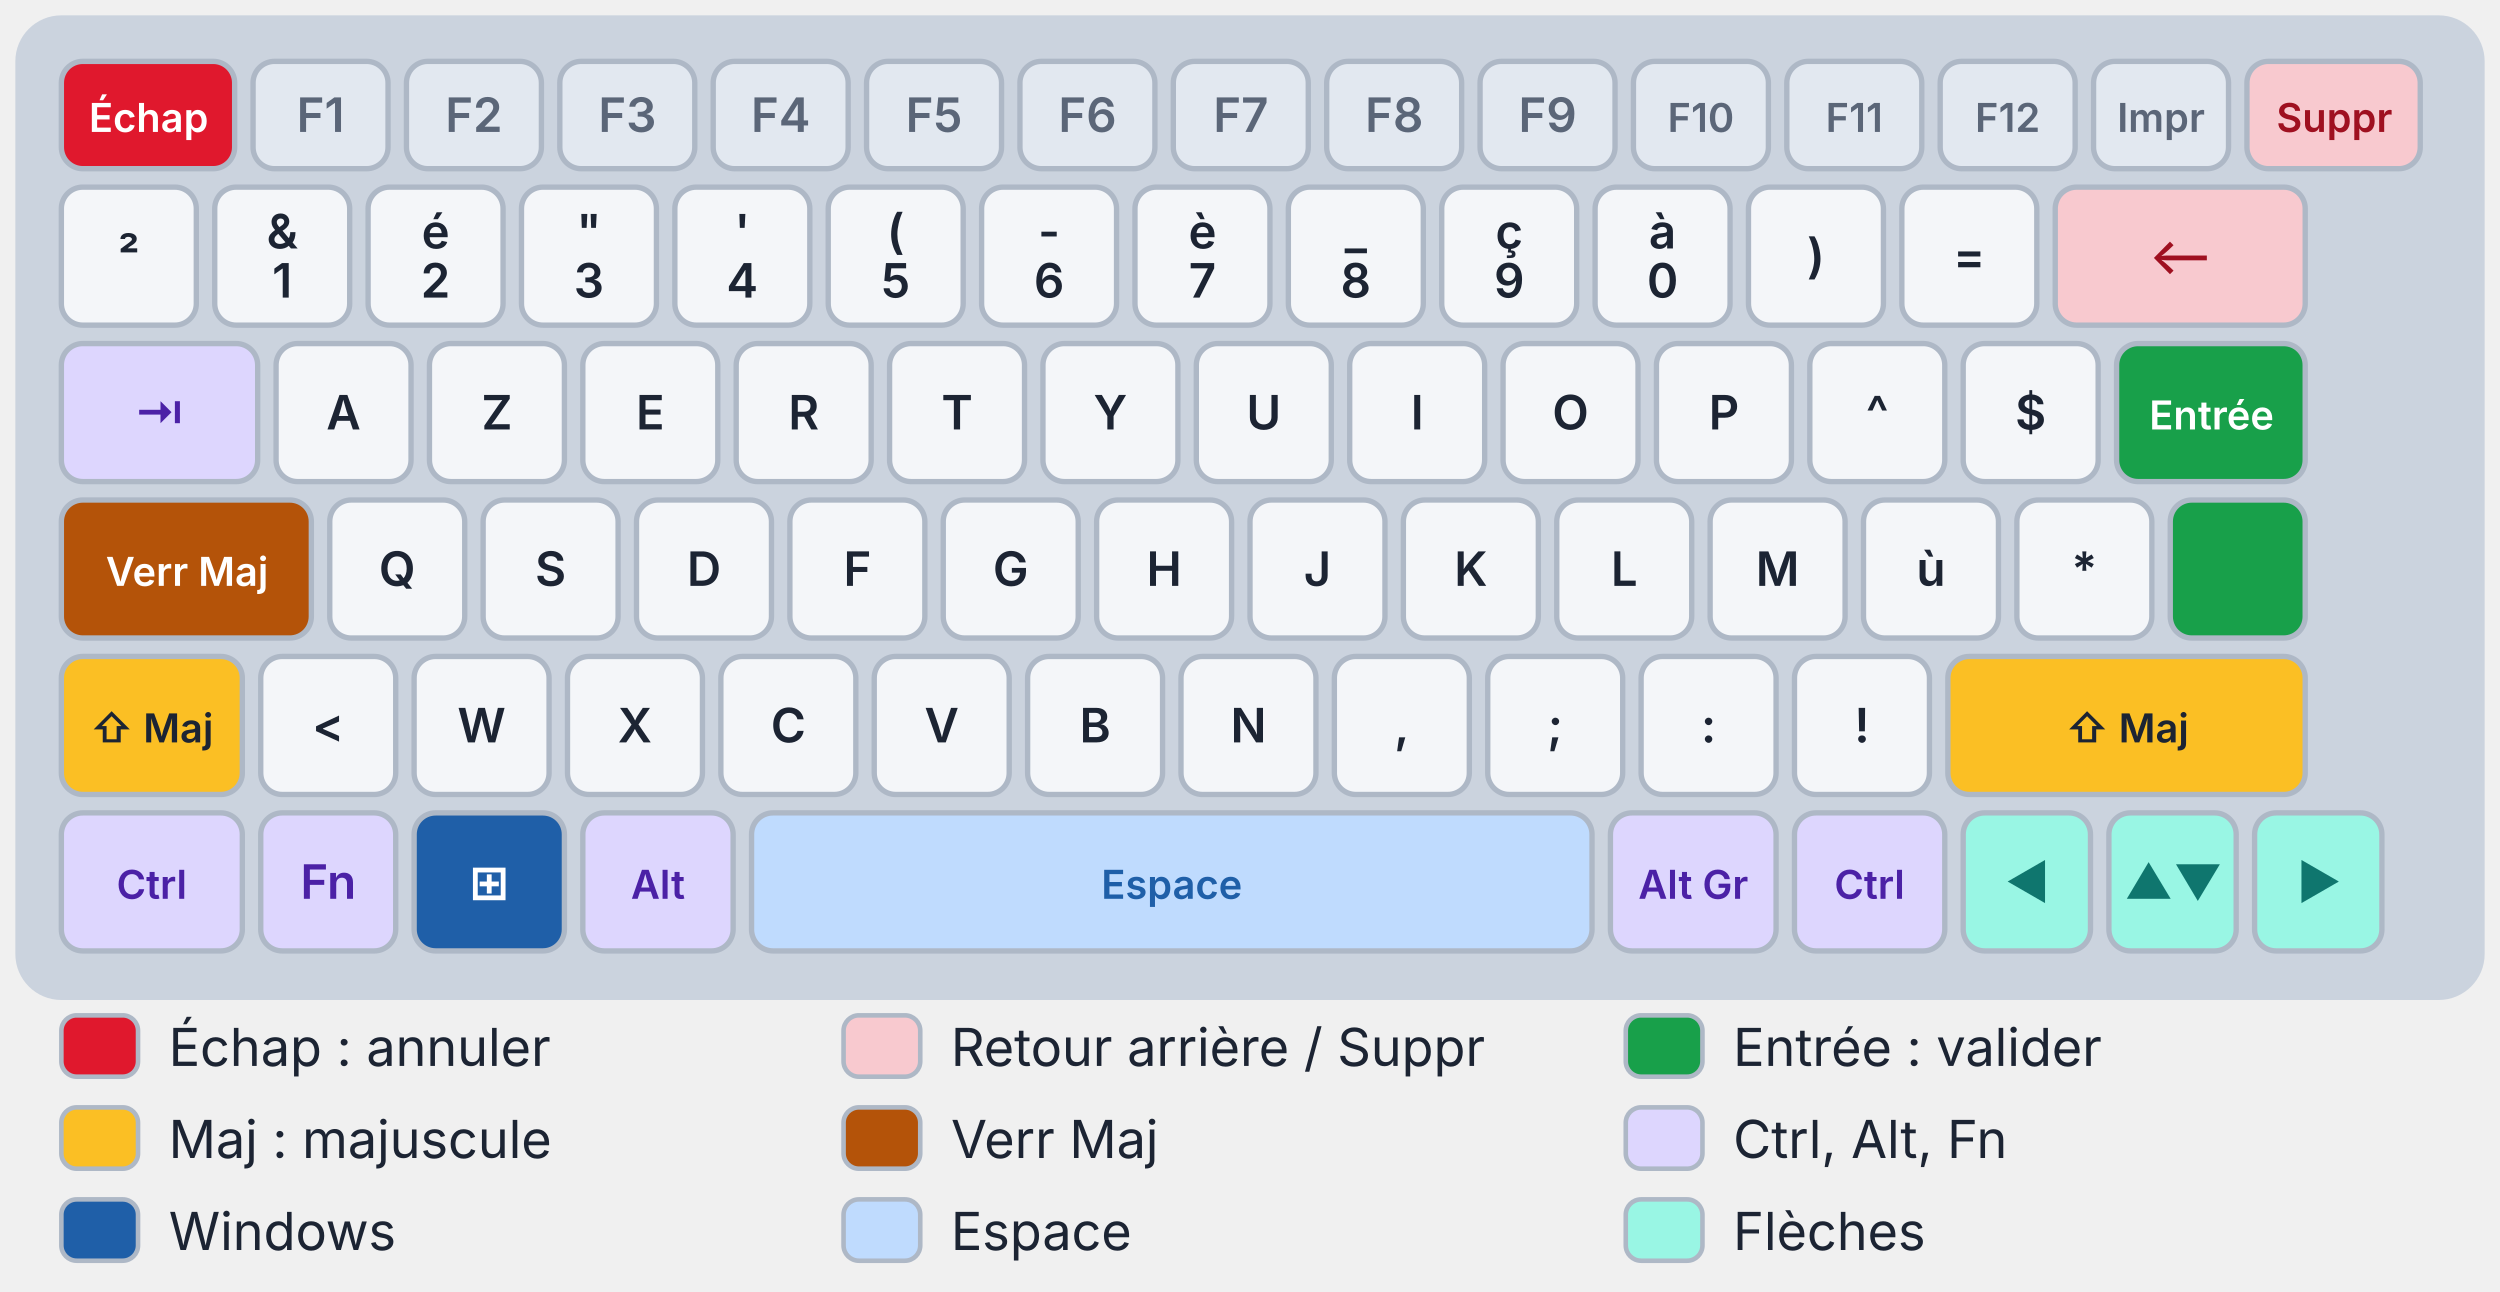
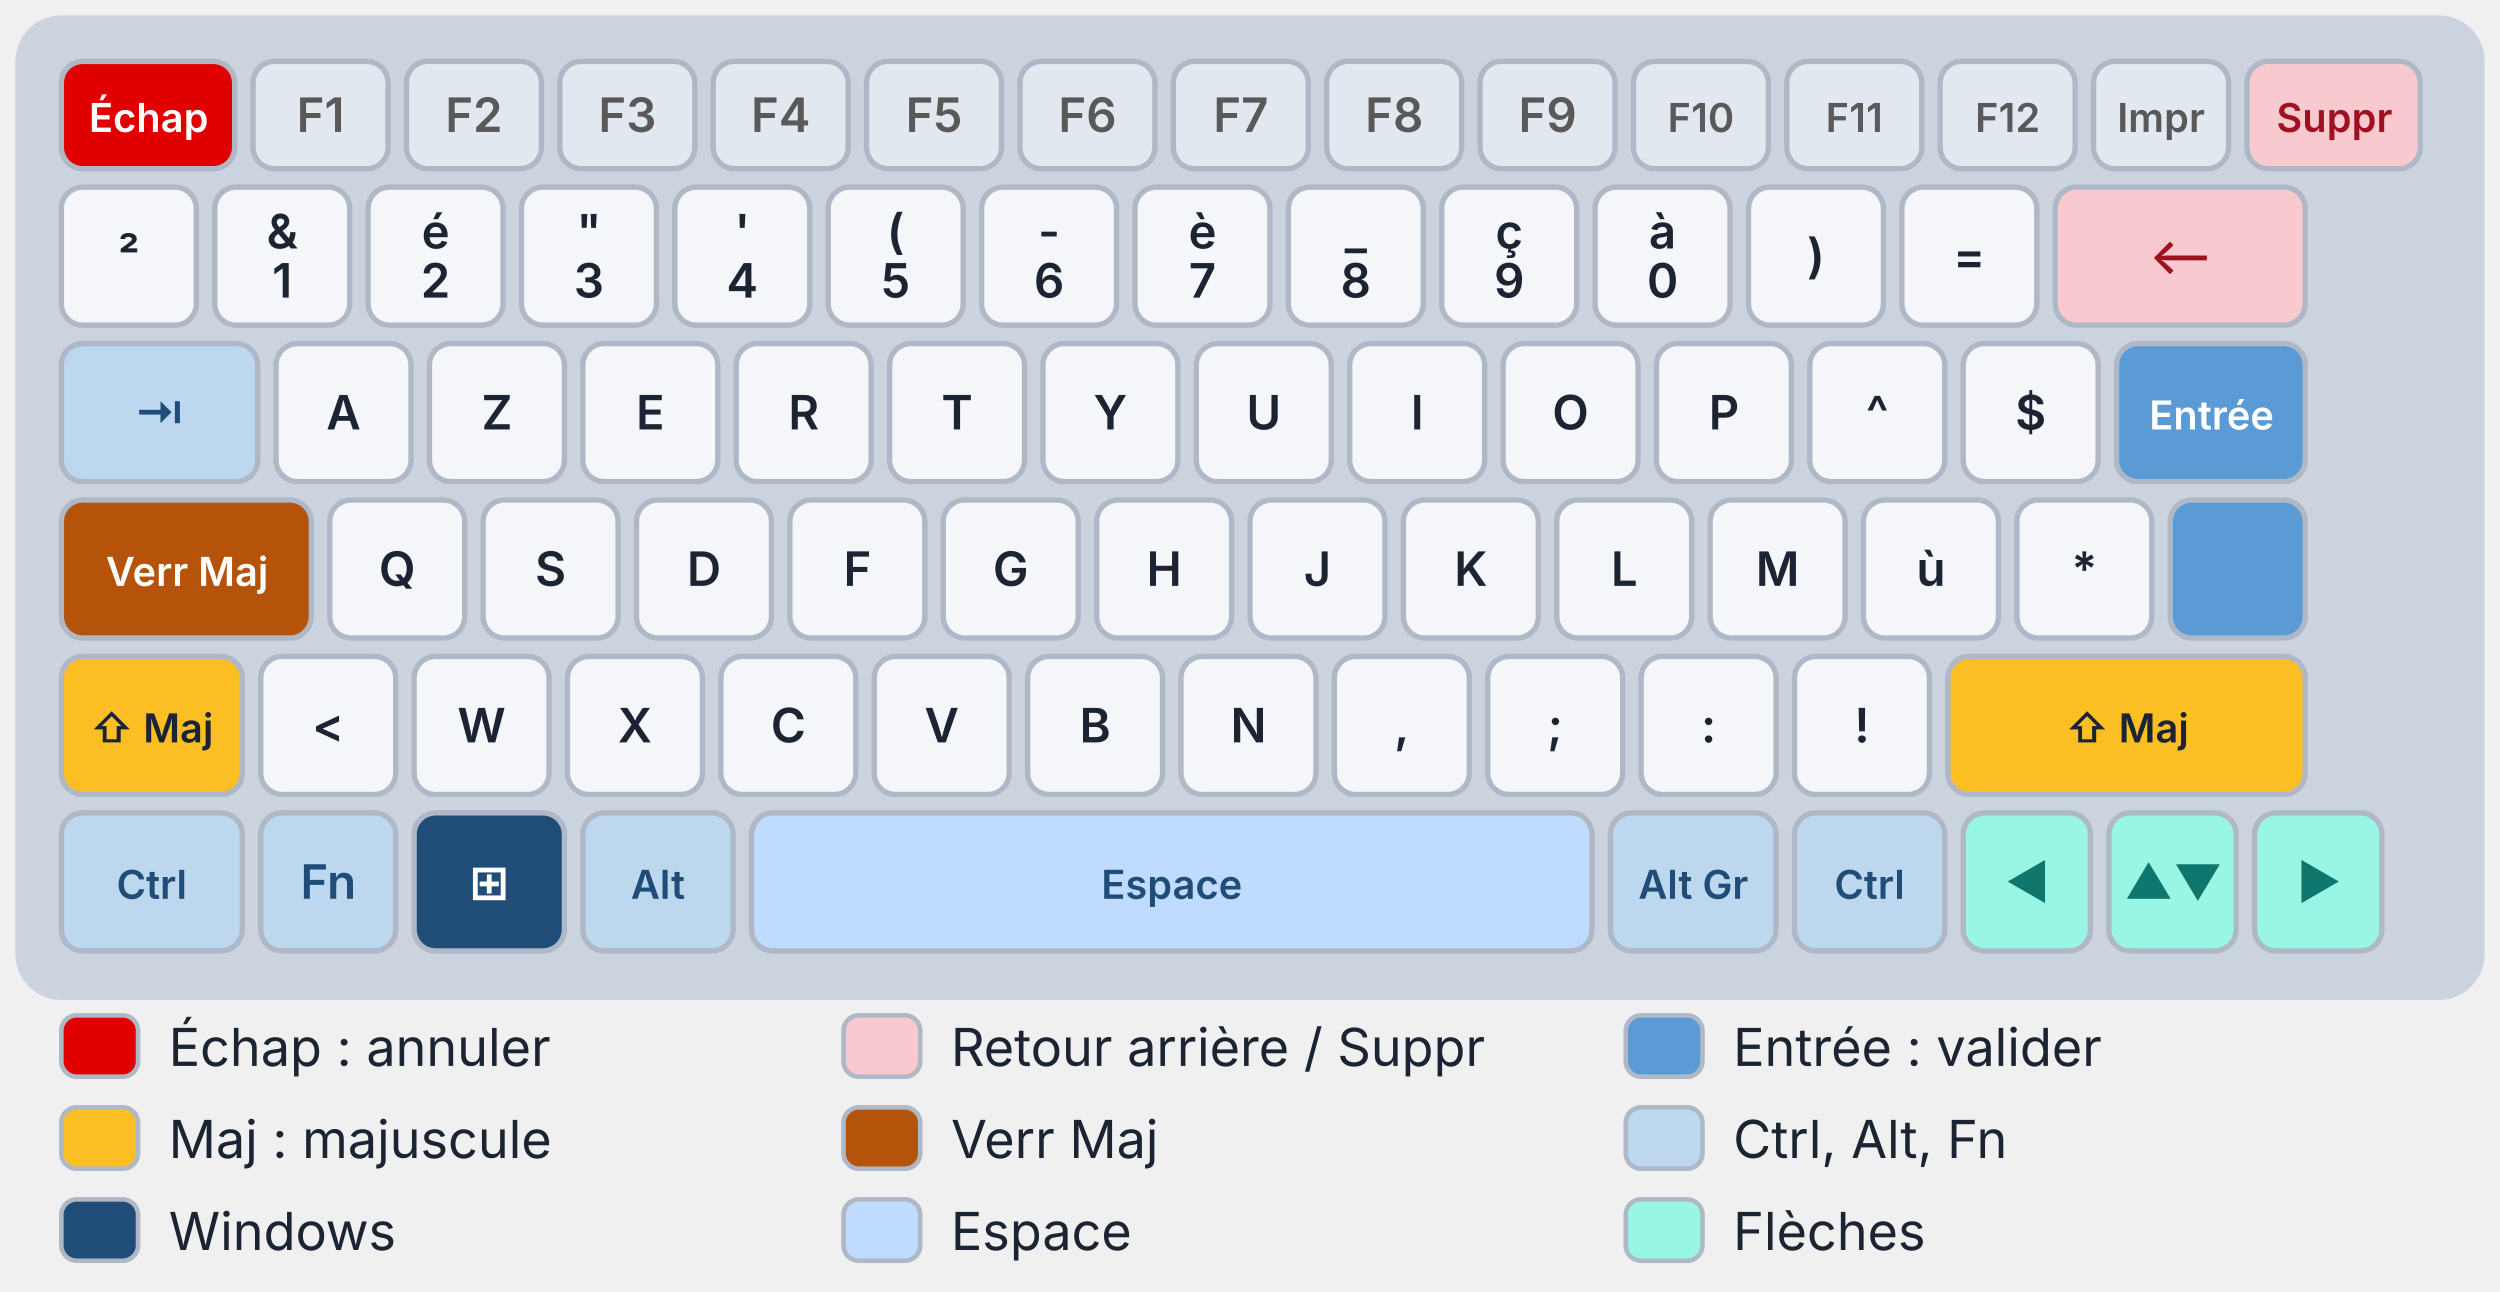
<svg xmlns="http://www.w3.org/2000/svg" viewBox="0 0 163.0 84.2" width="100%" font-family="Inter, sans-serif">
  <rect x="1" y="1" width="161.0" height="64.2" rx="3" fill="#CBD3DE" />
-   <rect x="4.0" y="4" width="11.3" height="7" rx="1.4" fill="#E0182D" stroke="#AEB8C6" stroke-width=".35" />
+   <rect x="4.0" y="4" width="11.3" height="7" rx="1.4" fill="#E00000" stroke="#AEB8C6" stroke-width=".35" />
  <text x="9.7" y="8.6" font-size="2.6" text-anchor="middle" fill="#fff" font-weight="600">Échap</text>
  <rect x="16.5" y="4" width="8.8" height="7" rx="1.4" fill="#E2E8F0" stroke="#AEB8C6" stroke-width=".35" />
-   <text x="20.9" y="8.6" font-size="3.1" text-anchor="middle" fill="#5B6678" font-weight="600">F1</text>
+   <text x="20.9" y="8.6" font-size="3.1" text-anchor="middle" fill="#595959" font-weight="600">F1</text>
  <rect x="26.5" y="4" width="8.8" height="7" rx="1.4" fill="#E2E8F0" stroke="#AEB8C6" stroke-width=".35" />
-   <text x="30.9" y="8.6" font-size="3.1" text-anchor="middle" fill="#5B6678" font-weight="600">F2</text>
+   <text x="30.9" y="8.6" font-size="3.1" text-anchor="middle" fill="#595959" font-weight="600">F2</text>
  <rect x="36.5" y="4" width="8.8" height="7" rx="1.4" fill="#E2E8F0" stroke="#AEB8C6" stroke-width=".35" />
-   <text x="40.9" y="8.6" font-size="3.1" text-anchor="middle" fill="#5B6678" font-weight="600">F3</text>
+   <text x="40.9" y="8.6" font-size="3.1" text-anchor="middle" fill="#595959" font-weight="600">F3</text>
  <rect x="46.5" y="4" width="8.8" height="7" rx="1.4" fill="#E2E8F0" stroke="#AEB8C6" stroke-width=".35" />
-   <text x="50.9" y="8.6" font-size="3.1" text-anchor="middle" fill="#5B6678" font-weight="600">F4</text>
+   <text x="50.9" y="8.6" font-size="3.1" text-anchor="middle" fill="#595959" font-weight="600">F4</text>
  <rect x="56.5" y="4" width="8.8" height="7" rx="1.4" fill="#E2E8F0" stroke="#AEB8C6" stroke-width=".35" />
-   <text x="60.9" y="8.6" font-size="3.1" text-anchor="middle" fill="#5B6678" font-weight="600">F5</text>
+   <text x="60.9" y="8.6" font-size="3.1" text-anchor="middle" fill="#595959" font-weight="600">F5</text>
  <rect x="66.5" y="4" width="8.8" height="7" rx="1.4" fill="#E2E8F0" stroke="#AEB8C6" stroke-width=".35" />
-   <text x="70.9" y="8.6" font-size="3.1" text-anchor="middle" fill="#5B6678" font-weight="600">F6</text>
+   <text x="70.9" y="8.6" font-size="3.1" text-anchor="middle" fill="#595959" font-weight="600">F6</text>
  <rect x="76.5" y="4" width="8.8" height="7" rx="1.4" fill="#E2E8F0" stroke="#AEB8C6" stroke-width=".35" />
-   <text x="80.9" y="8.6" font-size="3.1" text-anchor="middle" fill="#5B6678" font-weight="600">F7</text>
+   <text x="80.9" y="8.6" font-size="3.1" text-anchor="middle" fill="#595959" font-weight="600">F7</text>
  <rect x="86.5" y="4" width="8.8" height="7" rx="1.4" fill="#E2E8F0" stroke="#AEB8C6" stroke-width=".35" />
-   <text x="90.9" y="8.6" font-size="3.1" text-anchor="middle" fill="#5B6678" font-weight="600">F8</text>
+   <text x="90.9" y="8.6" font-size="3.1" text-anchor="middle" fill="#595959" font-weight="600">F8</text>
  <rect x="96.5" y="4" width="8.8" height="7" rx="1.4" fill="#E2E8F0" stroke="#AEB8C6" stroke-width=".35" />
-   <text x="100.9" y="8.6" font-size="3.1" text-anchor="middle" fill="#5B6678" font-weight="600">F9</text>
+   <text x="100.9" y="8.6" font-size="3.1" text-anchor="middle" fill="#595959" font-weight="600">F9</text>
  <rect x="106.5" y="4" width="8.8" height="7" rx="1.4" fill="#E2E8F0" stroke="#AEB8C6" stroke-width=".35" />
-   <text x="110.9" y="8.6" font-size="2.6" text-anchor="middle" fill="#5B6678" font-weight="600">F10</text>
+   <text x="110.9" y="8.6" font-size="2.6" text-anchor="middle" fill="#595959" font-weight="600">F10</text>
  <rect x="116.5" y="4" width="8.8" height="7" rx="1.4" fill="#E2E8F0" stroke="#AEB8C6" stroke-width=".35" />
-   <text x="120.9" y="8.6" font-size="2.6" text-anchor="middle" fill="#5B6678" font-weight="600">F11</text>
+   <text x="120.9" y="8.6" font-size="2.6" text-anchor="middle" fill="#595959" font-weight="600">F11</text>
  <rect x="126.5" y="4" width="8.8" height="7" rx="1.4" fill="#E2E8F0" stroke="#AEB8C6" stroke-width=".35" />
-   <text x="130.9" y="8.6" font-size="2.6" text-anchor="middle" fill="#5B6678" font-weight="600">F12</text>
+   <text x="130.9" y="8.6" font-size="2.6" text-anchor="middle" fill="#595959" font-weight="600">F12</text>
  <rect x="136.5" y="4" width="8.8" height="7" rx="1.4" fill="#E2E8F0" stroke="#AEB8C6" stroke-width=".35" />
-   <text x="140.9" y="8.6" font-size="2.6" text-anchor="middle" fill="#5B6678" font-weight="600">Impr</text>
+   <text x="140.9" y="8.6" font-size="2.6" text-anchor="middle" fill="#595959" font-weight="600">Impr</text>
  <rect x="146.5" y="4" width="11.3" height="7" rx="1.4" fill="#F8C9CF" stroke="#AEB8C6" stroke-width=".35" />
  <text x="152.2" y="8.6" font-size="2.6" text-anchor="middle" fill="#9F1020" font-weight="600">Suppr</text>
  <rect x="4.0" y="12.2" width="8.8" height="9" rx="1.4" fill="#F4F6F9" stroke="#AEB8C6" stroke-width=".35" />
  <text x="8.4" y="17.8" font-size="3.1" text-anchor="middle" fill="#1C2433" font-weight="600">²</text>
  <rect x="14.0" y="12.2" width="8.8" height="9" rx="1.4" fill="#F4F6F9" stroke="#AEB8C6" stroke-width=".35" />
  <text x="18.4" y="16.2" font-size="3.1" text-anchor="middle" fill="#1C2433" font-weight="600">&amp;</text>
  <text x="18.4" y="19.4" font-size="3.1" text-anchor="middle" fill="#1C2433" font-weight="600">1</text>
  <rect x="24.0" y="12.2" width="8.8" height="9" rx="1.4" fill="#F4F6F9" stroke="#AEB8C6" stroke-width=".35" />
  <text x="28.4" y="16.2" font-size="3.1" text-anchor="middle" fill="#1C2433" font-weight="600">é</text>
  <text x="28.4" y="19.4" font-size="3.1" text-anchor="middle" fill="#1C2433" font-weight="600">2</text>
  <rect x="34.0" y="12.2" width="8.8" height="9" rx="1.4" fill="#F4F6F9" stroke="#AEB8C6" stroke-width=".35" />
  <text x="38.4" y="16.2" font-size="3.1" text-anchor="middle" fill="#1C2433" font-weight="600">"</text>
  <text x="38.4" y="19.4" font-size="3.1" text-anchor="middle" fill="#1C2433" font-weight="600">3</text>
  <rect x="44.0" y="12.2" width="8.8" height="9" rx="1.4" fill="#F4F6F9" stroke="#AEB8C6" stroke-width=".35" />
  <text x="48.4" y="16.2" font-size="3.1" text-anchor="middle" fill="#1C2433" font-weight="600">'</text>
  <text x="48.4" y="19.4" font-size="3.1" text-anchor="middle" fill="#1C2433" font-weight="600">4</text>
  <rect x="54.0" y="12.2" width="8.8" height="9" rx="1.4" fill="#F4F6F9" stroke="#AEB8C6" stroke-width=".35" />
  <text x="58.4" y="16.2" font-size="3.1" text-anchor="middle" fill="#1C2433" font-weight="600">(</text>
  <text x="58.4" y="19.4" font-size="3.1" text-anchor="middle" fill="#1C2433" font-weight="600">5</text>
  <rect x="64.0" y="12.2" width="8.8" height="9" rx="1.4" fill="#F4F6F9" stroke="#AEB8C6" stroke-width=".35" />
  <text x="68.4" y="16.2" font-size="3.1" text-anchor="middle" fill="#1C2433" font-weight="600">-</text>
  <text x="68.4" y="19.4" font-size="3.1" text-anchor="middle" fill="#1C2433" font-weight="600">6</text>
  <rect x="74.0" y="12.2" width="8.8" height="9" rx="1.4" fill="#F4F6F9" stroke="#AEB8C6" stroke-width=".35" />
  <text x="78.4" y="16.2" font-size="3.1" text-anchor="middle" fill="#1C2433" font-weight="600">è</text>
  <text x="78.4" y="19.4" font-size="3.1" text-anchor="middle" fill="#1C2433" font-weight="600">7</text>
  <rect x="84.0" y="12.2" width="8.8" height="9" rx="1.4" fill="#F4F6F9" stroke="#AEB8C6" stroke-width=".35" />
  <text x="88.4" y="16.2" font-size="3.1" text-anchor="middle" fill="#1C2433" font-weight="600">_</text>
  <text x="88.4" y="19.4" font-size="3.1" text-anchor="middle" fill="#1C2433" font-weight="600">8</text>
  <rect x="94.0" y="12.2" width="8.8" height="9" rx="1.4" fill="#F4F6F9" stroke="#AEB8C6" stroke-width=".35" />
  <text x="98.4" y="16.2" font-size="3.1" text-anchor="middle" fill="#1C2433" font-weight="600">ç</text>
  <text x="98.4" y="19.4" font-size="3.1" text-anchor="middle" fill="#1C2433" font-weight="600">9</text>
  <rect x="104.0" y="12.2" width="8.8" height="9" rx="1.4" fill="#F4F6F9" stroke="#AEB8C6" stroke-width=".35" />
  <text x="108.4" y="16.2" font-size="3.1" text-anchor="middle" fill="#1C2433" font-weight="600">à</text>
  <text x="108.4" y="19.4" font-size="3.1" text-anchor="middle" fill="#1C2433" font-weight="600">0</text>
  <rect x="114.0" y="12.2" width="8.8" height="9" rx="1.4" fill="#F4F6F9" stroke="#AEB8C6" stroke-width=".35" />
  <text x="118.4" y="17.8" font-size="3.1" text-anchor="middle" fill="#1C2433" font-weight="600">)</text>
  <rect x="124.0" y="12.2" width="8.8" height="9" rx="1.4" fill="#F4F6F9" stroke="#AEB8C6" stroke-width=".35" />
  <text x="128.4" y="17.8" font-size="3.1" text-anchor="middle" fill="#1C2433" font-weight="600">=</text>
  <rect x="134.0" y="12.2" width="16.3" height="9" rx="1.4" fill="#F8C9CF" stroke="#AEB8C6" stroke-width=".35" />
  <text x="142.2" y="17.8" font-size="3.1" text-anchor="middle" fill="#9F1020" font-weight="600">⟵</text>
-   <rect x="4.0" y="22.4" width="12.8" height="9" rx="1.4" fill="#DDD6FE" stroke="#AEB8C6" stroke-width=".35" />
-   <text x="10.4" y="28.0" font-size="3.1" text-anchor="middle" fill="#4B21A6" font-weight="600">⇥</text>
+   <rect x="4.0" y="22.4" width="12.8" height="9" rx="1.4" fill="#BDD7EE" stroke="#AEB8C6" stroke-width=".35" />
+   <text x="10.4" y="28.0" font-size="3.1" text-anchor="middle" fill="#1F4D78" font-weight="600">⇥</text>
  <rect x="18.0" y="22.4" width="8.8" height="9" rx="1.4" fill="#F4F6F9" stroke="#AEB8C6" stroke-width=".35" />
  <text x="22.4" y="28.0" font-size="3.1" text-anchor="middle" fill="#1C2433" font-weight="600">A</text>
  <rect x="28.0" y="22.4" width="8.8" height="9" rx="1.4" fill="#F4F6F9" stroke="#AEB8C6" stroke-width=".35" />
  <text x="32.4" y="28.0" font-size="3.1" text-anchor="middle" fill="#1C2433" font-weight="600">Z</text>
  <rect x="38.0" y="22.4" width="8.8" height="9" rx="1.4" fill="#F4F6F9" stroke="#AEB8C6" stroke-width=".35" />
  <text x="42.4" y="28.0" font-size="3.1" text-anchor="middle" fill="#1C2433" font-weight="600">E</text>
  <rect x="48.0" y="22.4" width="8.8" height="9" rx="1.4" fill="#F4F6F9" stroke="#AEB8C6" stroke-width=".35" />
  <text x="52.4" y="28.0" font-size="3.1" text-anchor="middle" fill="#1C2433" font-weight="600">R</text>
  <rect x="58.0" y="22.4" width="8.8" height="9" rx="1.4" fill="#F4F6F9" stroke="#AEB8C6" stroke-width=".35" />
  <text x="62.4" y="28.0" font-size="3.1" text-anchor="middle" fill="#1C2433" font-weight="600">T</text>
  <rect x="68.0" y="22.4" width="8.8" height="9" rx="1.4" fill="#F4F6F9" stroke="#AEB8C6" stroke-width=".35" />
  <text x="72.4" y="28.0" font-size="3.1" text-anchor="middle" fill="#1C2433" font-weight="600">Y</text>
  <rect x="78.0" y="22.4" width="8.8" height="9" rx="1.4" fill="#F4F6F9" stroke="#AEB8C6" stroke-width=".35" />
  <text x="82.4" y="28.0" font-size="3.1" text-anchor="middle" fill="#1C2433" font-weight="600">U</text>
  <rect x="88.0" y="22.4" width="8.8" height="9" rx="1.4" fill="#F4F6F9" stroke="#AEB8C6" stroke-width=".35" />
  <text x="92.4" y="28.0" font-size="3.1" text-anchor="middle" fill="#1C2433" font-weight="600">I</text>
  <rect x="98.0" y="22.4" width="8.8" height="9" rx="1.4" fill="#F4F6F9" stroke="#AEB8C6" stroke-width=".35" />
  <text x="102.4" y="28.0" font-size="3.1" text-anchor="middle" fill="#1C2433" font-weight="600">O</text>
  <rect x="108.0" y="22.4" width="8.8" height="9" rx="1.4" fill="#F4F6F9" stroke="#AEB8C6" stroke-width=".35" />
  <text x="112.4" y="28.0" font-size="3.1" text-anchor="middle" fill="#1C2433" font-weight="600">P</text>
  <rect x="118.0" y="22.4" width="8.8" height="9" rx="1.4" fill="#F4F6F9" stroke="#AEB8C6" stroke-width=".35" />
  <text x="122.4" y="28.0" font-size="3.1" text-anchor="middle" fill="#1C2433" font-weight="600">^</text>
  <rect x="128.0" y="22.4" width="8.8" height="9" rx="1.4" fill="#F4F6F9" stroke="#AEB8C6" stroke-width=".35" />
  <text x="132.4" y="28.0" font-size="3.1" text-anchor="middle" fill="#1C2433" font-weight="600">$</text>
-   <rect x="138.0" y="22.4" width="12.3" height="9" rx="1.4" fill="#18A04A" stroke="#AEB8C6" stroke-width=".35" />
+   <rect x="138.0" y="22.4" width="12.3" height="9" rx="1.4" fill="#5B9BD5" stroke="#AEB8C6" stroke-width=".35" />
  <text x="144.2" y="28.0" font-size="2.6" text-anchor="middle" fill="#fff" font-weight="600">Entrée</text>
  <rect x="4.0" y="32.6" width="16.3" height="9" rx="1.4" fill="#B45309" stroke="#AEB8C6" stroke-width=".35" />
  <text x="12.2" y="38.2" font-size="2.6" text-anchor="middle" fill="#fff" font-weight="600">Verr Maj</text>
  <rect x="21.5" y="32.6" width="8.8" height="9" rx="1.4" fill="#F4F6F9" stroke="#AEB8C6" stroke-width=".35" />
  <text x="25.9" y="38.2" font-size="3.1" text-anchor="middle" fill="#1C2433" font-weight="600">Q</text>
  <rect x="31.5" y="32.6" width="8.8" height="9" rx="1.4" fill="#F4F6F9" stroke="#AEB8C6" stroke-width=".35" />
  <text x="35.9" y="38.2" font-size="3.1" text-anchor="middle" fill="#1C2433" font-weight="600">S</text>
  <rect x="41.5" y="32.6" width="8.8" height="9" rx="1.4" fill="#F4F6F9" stroke="#AEB8C6" stroke-width=".35" />
  <text x="45.9" y="38.2" font-size="3.1" text-anchor="middle" fill="#1C2433" font-weight="600">D</text>
  <rect x="51.5" y="32.6" width="8.8" height="9" rx="1.4" fill="#F4F6F9" stroke="#AEB8C6" stroke-width=".35" />
  <text x="55.9" y="38.2" font-size="3.1" text-anchor="middle" fill="#1C2433" font-weight="600">F</text>
  <rect x="61.5" y="32.6" width="8.8" height="9" rx="1.4" fill="#F4F6F9" stroke="#AEB8C6" stroke-width=".35" />
  <text x="65.9" y="38.2" font-size="3.1" text-anchor="middle" fill="#1C2433" font-weight="600">G</text>
  <rect x="71.5" y="32.6" width="8.8" height="9" rx="1.4" fill="#F4F6F9" stroke="#AEB8C6" stroke-width=".35" />
  <text x="75.9" y="38.2" font-size="3.1" text-anchor="middle" fill="#1C2433" font-weight="600">H</text>
  <rect x="81.5" y="32.6" width="8.8" height="9" rx="1.4" fill="#F4F6F9" stroke="#AEB8C6" stroke-width=".35" />
  <text x="85.9" y="38.2" font-size="3.1" text-anchor="middle" fill="#1C2433" font-weight="600">J</text>
  <rect x="91.5" y="32.6" width="8.8" height="9" rx="1.4" fill="#F4F6F9" stroke="#AEB8C6" stroke-width=".35" />
  <text x="95.9" y="38.2" font-size="3.1" text-anchor="middle" fill="#1C2433" font-weight="600">K</text>
  <rect x="101.5" y="32.6" width="8.8" height="9" rx="1.4" fill="#F4F6F9" stroke="#AEB8C6" stroke-width=".35" />
  <text x="105.9" y="38.2" font-size="3.1" text-anchor="middle" fill="#1C2433" font-weight="600">L</text>
  <rect x="111.5" y="32.6" width="8.8" height="9" rx="1.4" fill="#F4F6F9" stroke="#AEB8C6" stroke-width=".35" />
  <text x="115.9" y="38.2" font-size="3.1" text-anchor="middle" fill="#1C2433" font-weight="600">M</text>
  <rect x="121.5" y="32.6" width="8.8" height="9" rx="1.4" fill="#F4F6F9" stroke="#AEB8C6" stroke-width=".35" />
  <text x="125.9" y="38.2" font-size="3.1" text-anchor="middle" fill="#1C2433" font-weight="600">ù</text>
  <rect x="131.5" y="32.6" width="8.8" height="9" rx="1.4" fill="#F4F6F9" stroke="#AEB8C6" stroke-width=".35" />
  <text x="135.9" y="38.2" font-size="3.1" text-anchor="middle" fill="#1C2433" font-weight="600">*</text>
-   <rect x="141.5" y="32.6" width="8.8" height="9" rx="1.4" fill="#18A04A" stroke="#AEB8C6" stroke-width=".35" />
+   <rect x="141.5" y="32.6" width="8.8" height="9" rx="1.4" fill="#5B9BD5" stroke="#AEB8C6" stroke-width=".35" />
  <text x="145.9" y="38.2" font-size="3.1" text-anchor="middle" fill="#fff" font-weight="600" />
  <rect x="4.0" y="42.8" width="11.8" height="9" rx="1.4" fill="#FBBF24" stroke="#AEB8C6" stroke-width=".35" />
  <text x="9.9" y="48.4" font-size="2.6" text-anchor="middle" fill="#1C2433" font-weight="600">⇧ Maj</text>
  <rect x="17.0" y="42.8" width="8.8" height="9" rx="1.4" fill="#F4F6F9" stroke="#AEB8C6" stroke-width=".35" />
  <text x="21.4" y="48.4" font-size="3.1" text-anchor="middle" fill="#1C2433" font-weight="600">&lt;</text>
  <rect x="27.0" y="42.8" width="8.8" height="9" rx="1.4" fill="#F4F6F9" stroke="#AEB8C6" stroke-width=".35" />
  <text x="31.4" y="48.4" font-size="3.1" text-anchor="middle" fill="#1C2433" font-weight="600">W</text>
  <rect x="37.0" y="42.8" width="8.8" height="9" rx="1.4" fill="#F4F6F9" stroke="#AEB8C6" stroke-width=".35" />
  <text x="41.4" y="48.4" font-size="3.1" text-anchor="middle" fill="#1C2433" font-weight="600">X</text>
  <rect x="47.0" y="42.8" width="8.8" height="9" rx="1.4" fill="#F4F6F9" stroke="#AEB8C6" stroke-width=".35" />
  <text x="51.4" y="48.4" font-size="3.1" text-anchor="middle" fill="#1C2433" font-weight="600">C</text>
  <rect x="57.0" y="42.8" width="8.8" height="9" rx="1.4" fill="#F4F6F9" stroke="#AEB8C6" stroke-width=".35" />
  <text x="61.4" y="48.4" font-size="3.1" text-anchor="middle" fill="#1C2433" font-weight="600">V</text>
  <rect x="67.0" y="42.8" width="8.8" height="9" rx="1.4" fill="#F4F6F9" stroke="#AEB8C6" stroke-width=".35" />
  <text x="71.4" y="48.4" font-size="3.1" text-anchor="middle" fill="#1C2433" font-weight="600">B</text>
  <rect x="77.0" y="42.8" width="8.8" height="9" rx="1.4" fill="#F4F6F9" stroke="#AEB8C6" stroke-width=".35" />
  <text x="81.4" y="48.4" font-size="3.1" text-anchor="middle" fill="#1C2433" font-weight="600">N</text>
  <rect x="87.0" y="42.8" width="8.8" height="9" rx="1.4" fill="#F4F6F9" stroke="#AEB8C6" stroke-width=".35" />
  <text x="91.4" y="48.4" font-size="3.1" text-anchor="middle" fill="#1C2433" font-weight="600">,</text>
  <rect x="97.0" y="42.8" width="8.8" height="9" rx="1.4" fill="#F4F6F9" stroke="#AEB8C6" stroke-width=".35" />
  <text x="101.4" y="48.4" font-size="3.1" text-anchor="middle" fill="#1C2433" font-weight="600">;</text>
  <rect x="107.0" y="42.8" width="8.8" height="9" rx="1.4" fill="#F4F6F9" stroke="#AEB8C6" stroke-width=".35" />
  <text x="111.4" y="48.4" font-size="3.1" text-anchor="middle" fill="#1C2433" font-weight="600">:</text>
  <rect x="117.0" y="42.8" width="8.8" height="9" rx="1.4" fill="#F4F6F9" stroke="#AEB8C6" stroke-width=".35" />
  <text x="121.4" y="48.4" font-size="3.1" text-anchor="middle" fill="#1C2433" font-weight="600">!</text>
  <rect x="127.0" y="42.8" width="23.3" height="9" rx="1.4" fill="#FBBF24" stroke="#AEB8C6" stroke-width=".35" />
  <text x="138.7" y="48.4" font-size="2.6" text-anchor="middle" fill="#1C2433" font-weight="600">⇧ Maj</text>
-   <rect x="4.0" y="53.0" width="11.8" height="9" rx="1.4" fill="#DDD6FE" stroke="#AEB8C6" stroke-width=".35" />
-   <text x="9.9" y="58.6" font-size="2.6" text-anchor="middle" fill="#4B21A6" font-weight="600">Ctrl</text>
-   <rect x="17.0" y="53.0" width="8.8" height="9" rx="1.4" fill="#DDD6FE" stroke="#AEB8C6" stroke-width=".35" />
-   <text x="21.4" y="58.6" font-size="3.1" text-anchor="middle" fill="#4B21A6" font-weight="600">Fn</text>
-   <rect x="27.0" y="53.0" width="9.8" height="9" rx="1.4" fill="#1F5FA8" stroke="#AEB8C6" stroke-width=".35" />
+   <rect x="4.0" y="53.0" width="11.8" height="9" rx="1.4" fill="#BDD7EE" stroke="#AEB8C6" stroke-width=".35" />
+   <text x="9.9" y="58.6" font-size="2.6" text-anchor="middle" fill="#1F4D78" font-weight="600">Ctrl</text>
+   <rect x="17.0" y="53.0" width="8.8" height="9" rx="1.4" fill="#BDD7EE" stroke="#AEB8C6" stroke-width=".35" />
+   <text x="21.4" y="58.6" font-size="3.1" text-anchor="middle" fill="#1F4D78" font-weight="600">Fn</text>
+   <rect x="27.0" y="53.0" width="9.8" height="9" rx="1.4" fill="#1F4D78" stroke="#AEB8C6" stroke-width=".35" />
  <text x="31.9" y="58.6" font-size="3.1" text-anchor="middle" fill="#fff" font-weight="600">⊞</text>
-   <rect x="38.0" y="53.0" width="9.8" height="9" rx="1.4" fill="#DDD6FE" stroke="#AEB8C6" stroke-width=".35" />
-   <text x="42.9" y="58.6" font-size="2.6" text-anchor="middle" fill="#4B21A6" font-weight="600">Alt</text>
+   <rect x="38.0" y="53.0" width="9.8" height="9" rx="1.4" fill="#BDD7EE" stroke="#AEB8C6" stroke-width=".35" />
+   <text x="42.9" y="58.6" font-size="2.6" text-anchor="middle" fill="#1F4D78" font-weight="600">Alt</text>
  <rect x="49.0" y="53.0" width="54.8" height="9" rx="1.4" fill="#BFDBFE" stroke="#AEB8C6" stroke-width=".35" />
-   <text x="76.4" y="58.6" font-size="2.6" text-anchor="middle" fill="#1F5FA8" font-weight="600">Espace</text>
-   <rect x="105.0" y="53.0" width="10.8" height="9" rx="1.4" fill="#DDD6FE" stroke="#AEB8C6" stroke-width=".35" />
-   <text x="110.4" y="58.6" font-size="2.6" text-anchor="middle" fill="#4B21A6" font-weight="600">Alt Gr</text>
-   <rect x="117.0" y="53.0" width="9.8" height="9" rx="1.4" fill="#DDD6FE" stroke="#AEB8C6" stroke-width=".35" />
-   <text x="121.9" y="58.6" font-size="2.6" text-anchor="middle" fill="#4B21A6" font-weight="600">Ctrl</text>
+   <text x="76.4" y="58.6" font-size="2.6" text-anchor="middle" fill="#1F4D78" font-weight="600">Espace</text>
+   <rect x="105.0" y="53.0" width="10.8" height="9" rx="1.4" fill="#BDD7EE" stroke="#AEB8C6" stroke-width=".35" />
+   <text x="110.4" y="58.6" font-size="2.6" text-anchor="middle" fill="#1F4D78" font-weight="600">Alt Gr</text>
+   <rect x="117.0" y="53.0" width="9.8" height="9" rx="1.4" fill="#BDD7EE" stroke="#AEB8C6" stroke-width=".35" />
+   <text x="121.9" y="58.6" font-size="2.6" text-anchor="middle" fill="#1F4D78" font-weight="600">Ctrl</text>
  <rect x="128.0" y="53.0" width="8.3" height="9" rx="1.4" fill="#99F6E4" stroke="#AEB8C6" stroke-width=".35" />
  <text x="132.2" y="58.6" font-size="3.1" text-anchor="middle" fill="#0F766E" font-weight="600">◀</text>
  <rect x="137.5" y="53.0" width="8.3" height="9" rx="1.4" fill="#99F6E4" stroke="#AEB8C6" stroke-width=".35" />
  <text x="141.7" y="58.6" font-size="3.1" text-anchor="middle" fill="#0F766E" font-weight="600">▲▼</text>
  <rect x="147.0" y="53.0" width="8.3" height="9" rx="1.4" fill="#99F6E4" stroke="#AEB8C6" stroke-width=".35" />
  <text x="151.2" y="58.6" font-size="3.1" text-anchor="middle" fill="#0F766E" font-weight="600">▶</text>
-   <rect x="4" y="66.2" width="5" height="4" rx="1" fill="#E0182D" stroke="#AEB8C6" stroke-width=".3" />
+   <rect x="4" y="66.2" width="5" height="4" rx="1" fill="#E00000" stroke="#AEB8C6" stroke-width=".3" />
  <text x="11" y="69.5" font-size="3.4" fill="#1C2433">Échap : annuler</text>
  <rect x="55" y="66.2" width="5" height="4" rx="1" fill="#F8C9CF" stroke="#AEB8C6" stroke-width=".3" />
  <text x="62" y="69.5" font-size="3.4" fill="#1C2433">Retour arrière / Suppr</text>
-   <rect x="106" y="66.2" width="5" height="4" rx="1" fill="#18A04A" stroke="#AEB8C6" stroke-width=".3" />
+   <rect x="106" y="66.2" width="5" height="4" rx="1" fill="#5B9BD5" stroke="#AEB8C6" stroke-width=".3" />
  <text x="113" y="69.5" font-size="3.4" fill="#1C2433">Entrée : valider</text>
  <rect x="4" y="72.2" width="5" height="4" rx="1" fill="#FBBF24" stroke="#AEB8C6" stroke-width=".3" />
  <text x="11" y="75.5" font-size="3.4" fill="#1C2433">Maj : majuscule</text>
  <rect x="55" y="72.2" width="5" height="4" rx="1" fill="#B45309" stroke="#AEB8C6" stroke-width=".3" />
  <text x="62" y="75.5" font-size="3.4" fill="#1C2433">Verr Maj</text>
-   <rect x="106" y="72.2" width="5" height="4" rx="1" fill="#DDD6FE" stroke="#AEB8C6" stroke-width=".3" />
+   <rect x="106" y="72.2" width="5" height="4" rx="1" fill="#BDD7EE" stroke="#AEB8C6" stroke-width=".3" />
  <text x="113" y="75.5" font-size="3.4" fill="#1C2433">Ctrl, Alt, Fn</text>
-   <rect x="4" y="78.2" width="5" height="4" rx="1" fill="#1F5FA8" stroke="#AEB8C6" stroke-width=".3" />
+   <rect x="4" y="78.2" width="5" height="4" rx="1" fill="#1F4D78" stroke="#AEB8C6" stroke-width=".3" />
  <text x="11" y="81.5" font-size="3.4" fill="#1C2433">Windows</text>
  <rect x="55" y="78.2" width="5" height="4" rx="1" fill="#BFDBFE" stroke="#AEB8C6" stroke-width=".3" />
  <text x="62" y="81.5" font-size="3.4" fill="#1C2433">Espace</text>
  <rect x="106" y="78.2" width="5" height="4" rx="1" fill="#99F6E4" stroke="#AEB8C6" stroke-width=".3" />
  <text x="113" y="81.5" font-size="3.4" fill="#1C2433">Flèches</text>
</svg>
